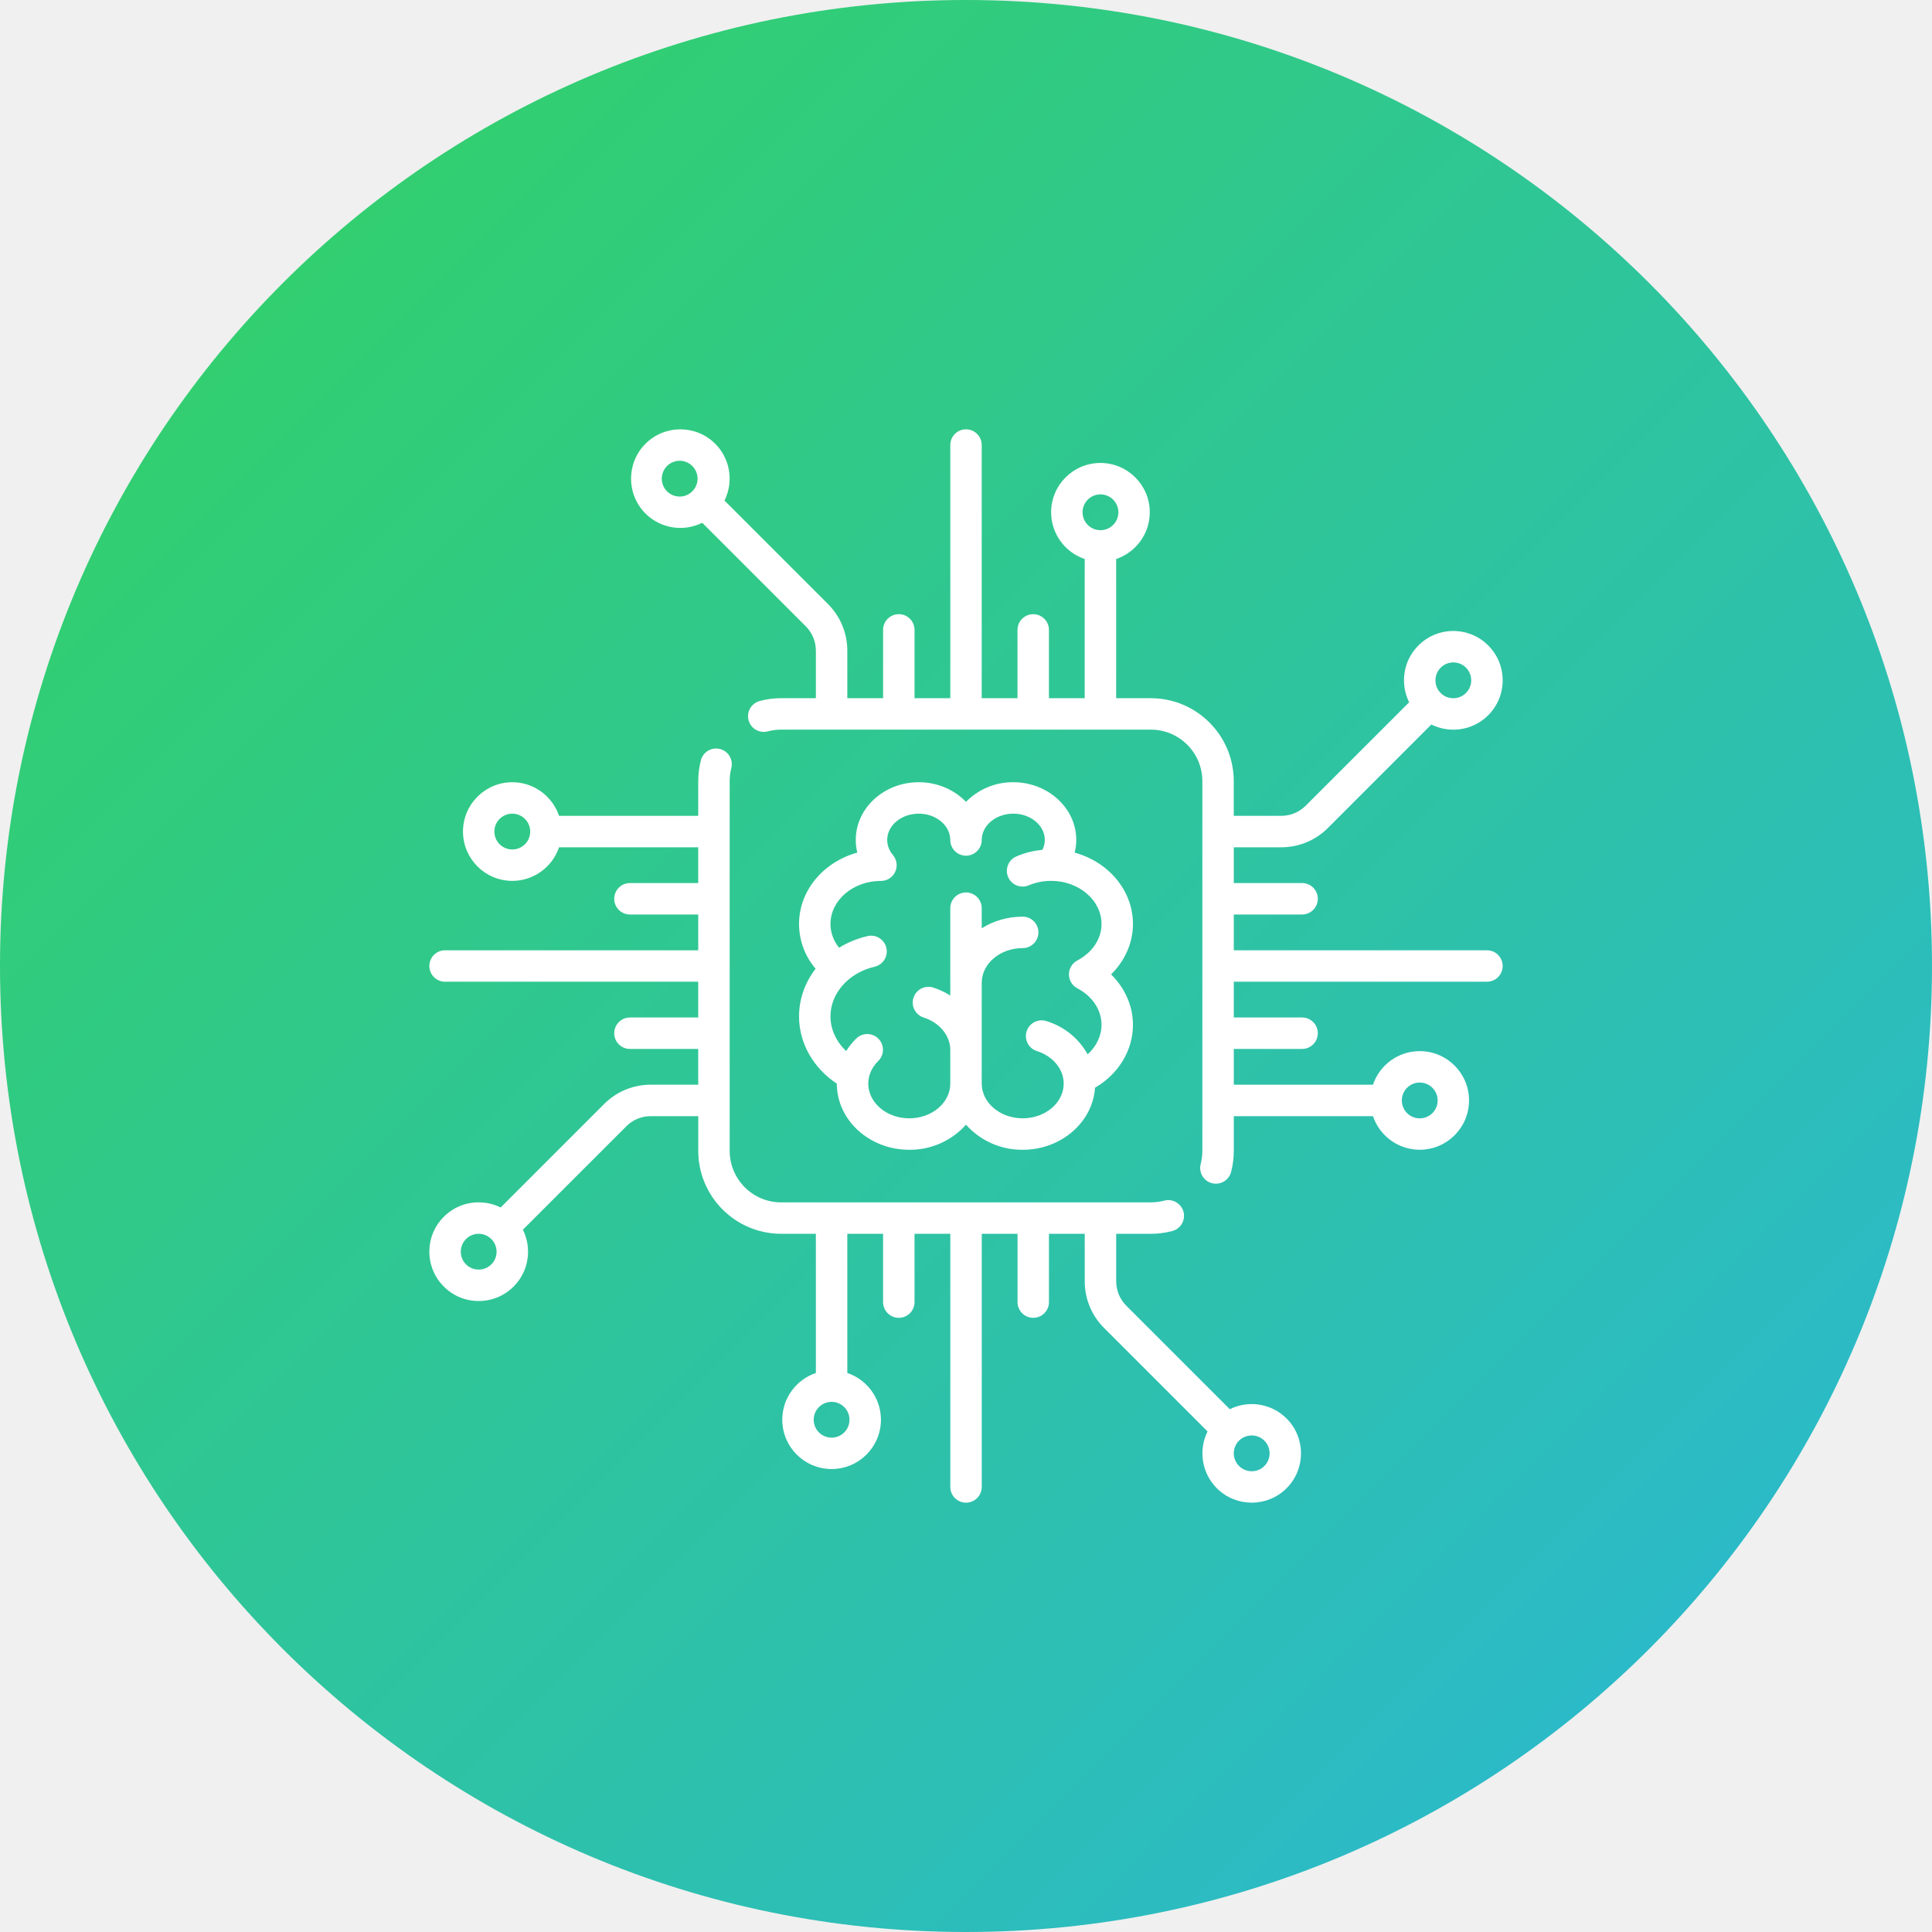
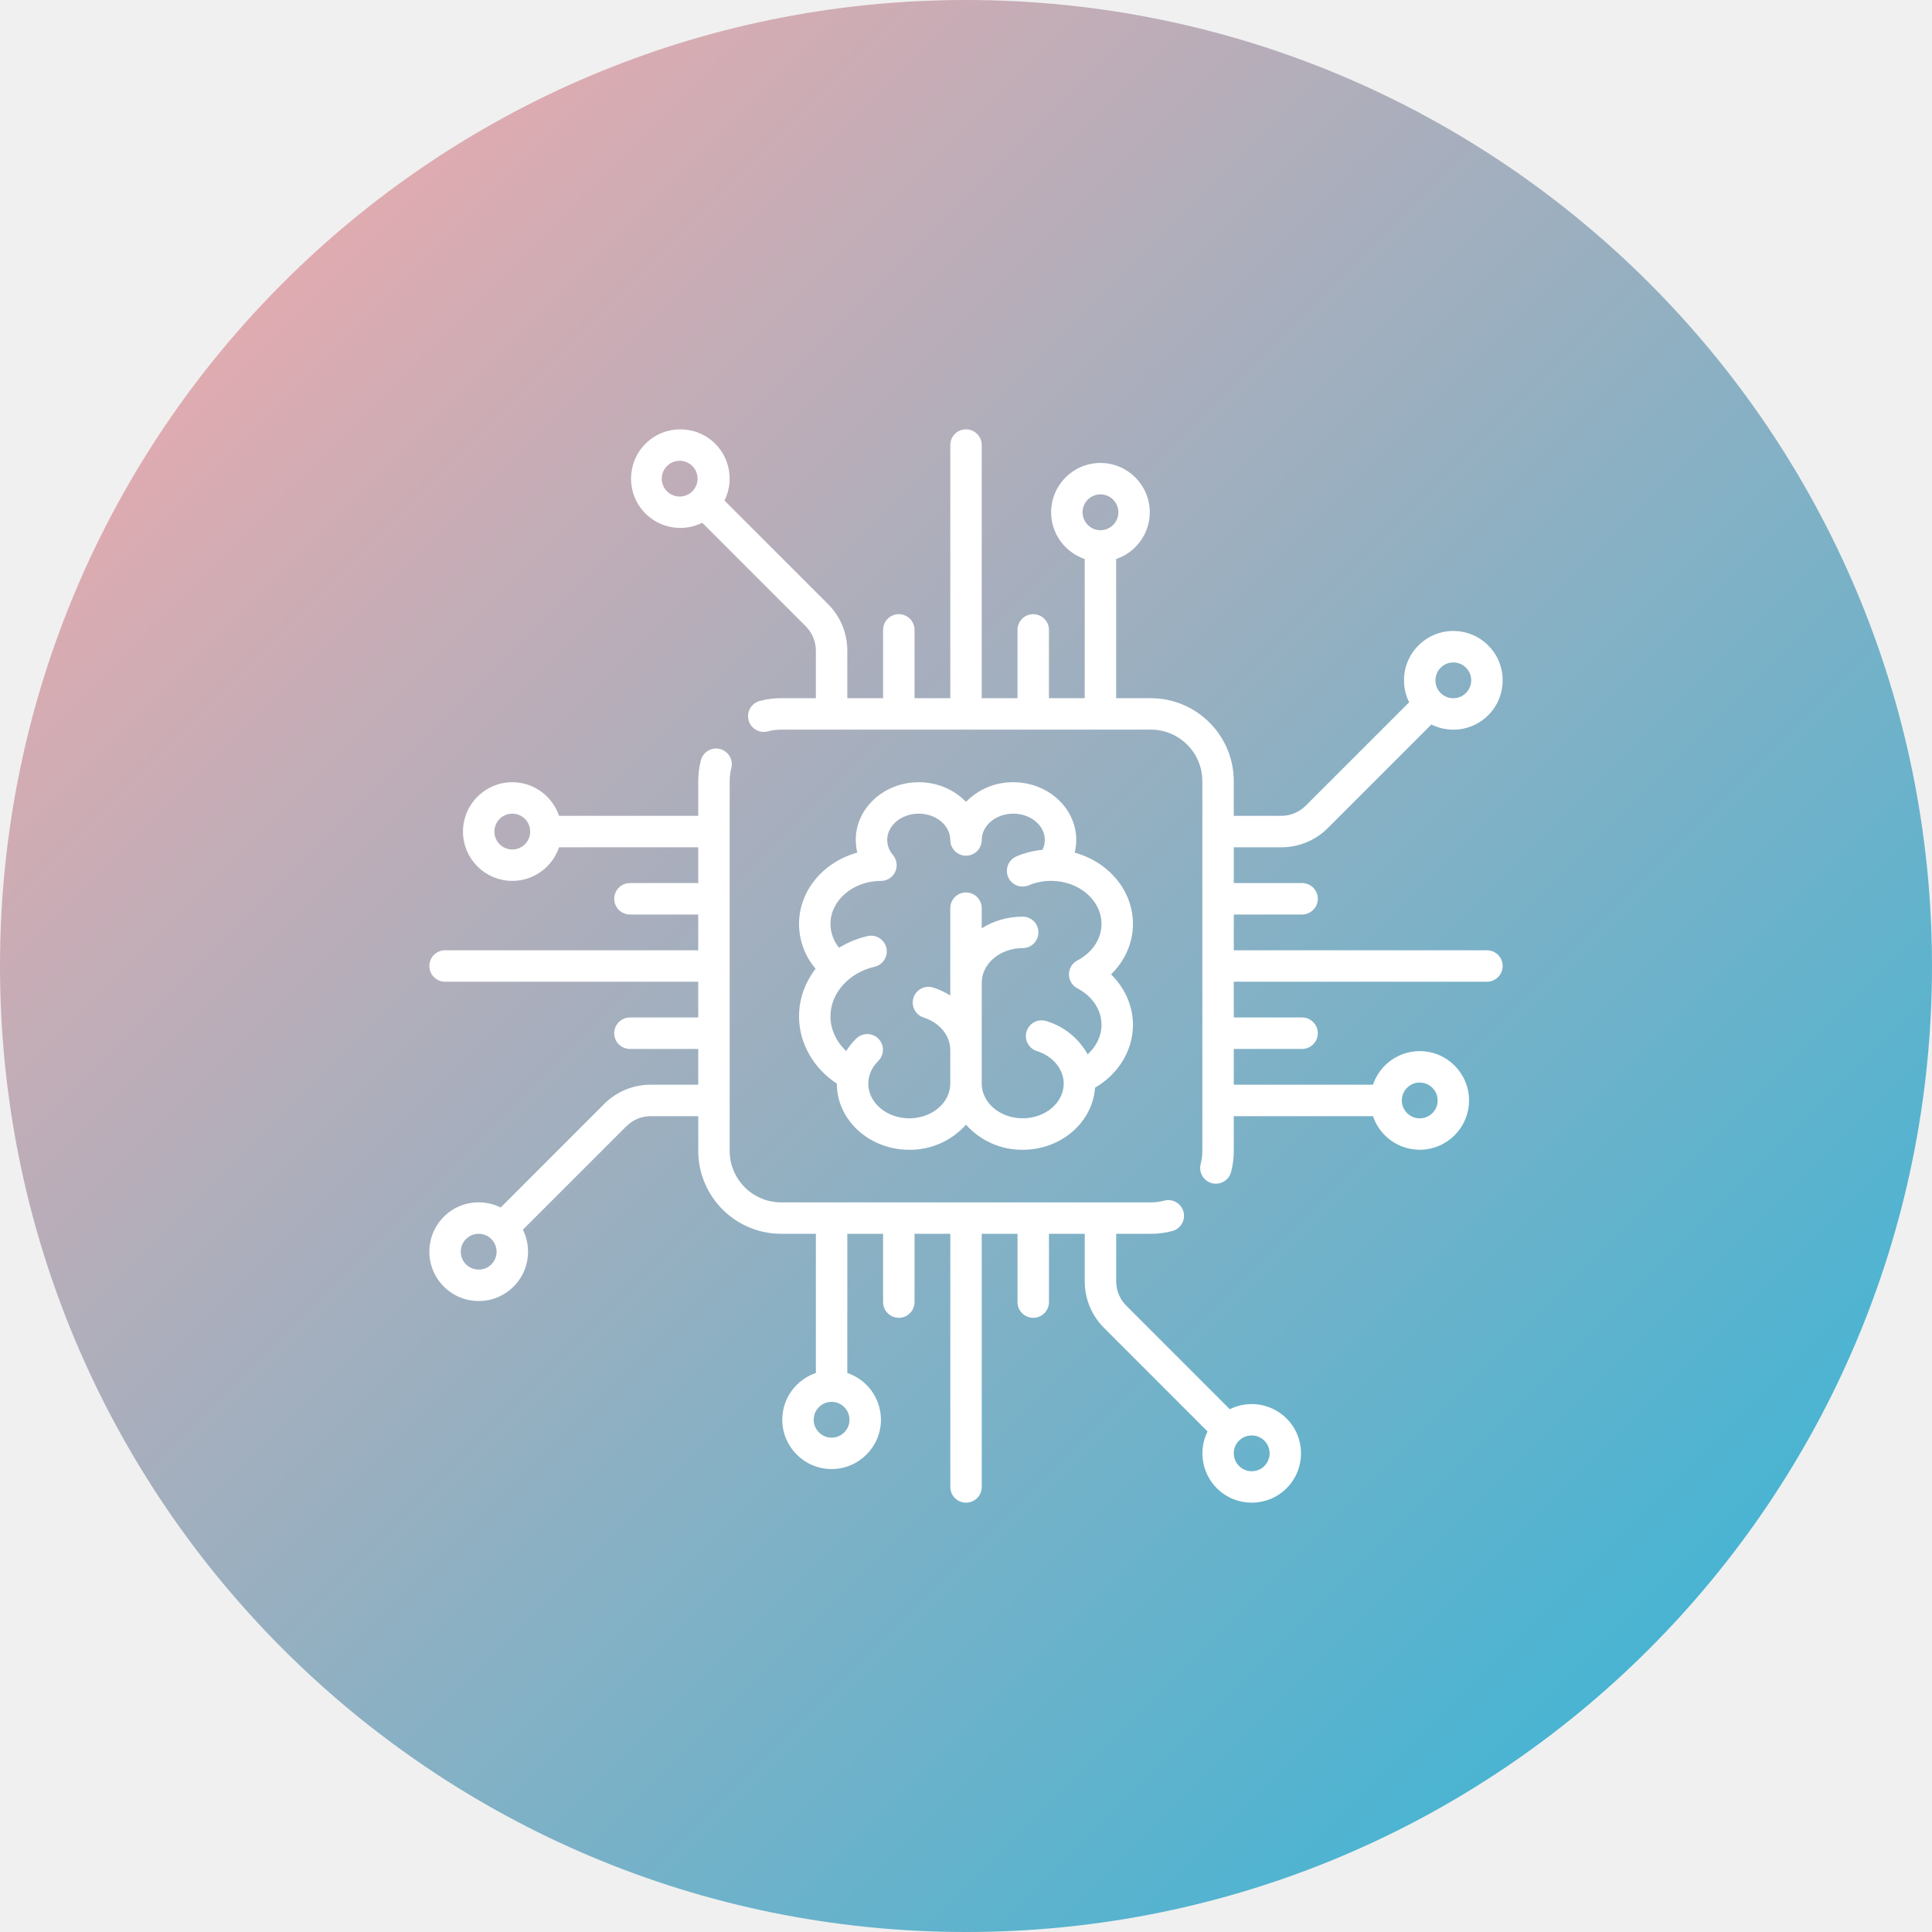
<svg xmlns="http://www.w3.org/2000/svg" width="72" height="72">
  <defs>
    <linearGradient id="a" x1="0%" x2="99.58%" y1="0%" y2="99.58%">
-       <stop offset="0%" stop-color="#33D35E" />
+       <stop offset="0%" stop-color="rgb(255, 169, 169)" />
      <stop offset="100%" stop-color="#2AB6D9" />
    </linearGradient>
  </defs>
  <g fill="none" fill-rule="evenodd">
    <circle cx="36" cy="36" r="36" fill="url(#a)" />
    <path fill="#FFF" fill-rule="nonzero" d="M26.118 28.339a.586.586 0 111.135.292c-.04.156-.06.317-.06.48V42.89c0 1.058.86 1.919 1.918 1.919H42.89c.163 0 .324-.02.48-.06a.586.586 0 11.292 1.134 3.102 3.102 0 01-.772.098h-1.293v1.767c0 .345.134.67.379.914l3.855 3.855a1.84 1.84 0 012.116.346 1.84 1.84 0 010 2.6c-.358.358-.829.537-1.3.537-.47 0-.941-.18-1.3-.538a1.84 1.84 0 01-.345-2.116l-3.855-3.855a2.448 2.448 0 01-.722-1.743V45.98h-1.333v2.545a.586.586 0 01-1.172 0V45.98h-1.333v9.434a.586.586 0 01-1.172 0V45.98h-1.333v2.545a.586.586 0 01-1.172 0V45.98h-1.333v5.187a1.841 1.841 0 011.253 1.742 1.84 1.84 0 01-1.839 1.838 1.84 1.84 0 01-1.838-1.838c0-.809.525-1.497 1.252-1.742V45.98h-1.293a3.094 3.094 0 01-3.09-3.091v-1.293h-1.768c-.345 0-.67.134-.914.379l-3.854 3.853c.125.251.192.53.192.818 0 .492-.191.953-.538 1.3a1.827 1.827 0 01-1.3.539c-.492 0-.953-.191-1.3-.539a1.827 1.827 0 01-.539-1.3c0-.49.191-.952.538-1.3a1.827 1.827 0 011.3-.538c.29 0 .567.067.819.192l3.853-3.854a2.448 2.448 0 011.743-.722h1.767v-1.333h-2.545a.586.586 0 010-1.172h2.545v-1.333h-9.434a.586.586 0 010-1.172h9.434v-1.333h-2.545a.586.586 0 010-1.172h2.545v-1.333h-5.187a1.841 1.841 0 01-1.742 1.252 1.84 1.84 0 01-1.838-1.838 1.84 1.84 0 011.838-1.839c.809 0 1.497.526 1.742 1.253h5.187v-1.293c0-.261.033-.521.098-.772zm20.528 25.156a.665.665 0 00-.47 1.138.667.667 0 10.47-1.138zM30.99 52.243a.667.667 0 10.002 1.334.667.667 0 00-.002-1.334zM17.838 45.98a.662.662 0 00-.47.195.662.662 0 00-.196.471.662.662 0 00.667.667.662.662 0 00.667-.667.662.662 0 00-.196-.47.662.662 0 00-.472-.196zM36 16c.324 0 .586.262.586.586v9.434h1.333v-2.545a.586.586 0 011.172 0v2.545h1.333v-5.187a1.841 1.841 0 01-1.252-1.742 1.84 1.84 0 011.838-1.838 1.84 1.84 0 011.839 1.838c0 .809-.526 1.497-1.253 1.742v5.187h1.293a3.094 3.094 0 013.09 3.091v1.293h1.768c.345 0 .67-.135.914-.379l3.854-3.853a1.83 1.83 0 01-.192-.818c0-.492.191-.953.539-1.3a1.827 1.827 0 011.3-.539c.49 0 .952.191 1.3.539.347.347.538.809.538 1.3 0 .49-.191.952-.538 1.3a1.827 1.827 0 01-1.3.538 1.83 1.83 0 01-.819-.192l-3.853 3.854a2.448 2.448 0 01-1.743.722H45.98v1.333h2.545a.586.586 0 010 1.172H45.98v1.333h9.434a.586.586 0 110 1.172H45.98v1.333h2.545a.586.586 0 010 1.172H45.98v1.333h5.187a1.841 1.841 0 011.742-1.252 1.84 1.84 0 011.838 1.838 1.84 1.84 0 01-1.838 1.838 1.841 1.841 0 01-1.742-1.252H45.98v1.293a3.1 3.1 0 01-.097.771.586.586 0 11-1.135-.291c.04-.156.06-.317.06-.48V29.11c0-1.058-.861-1.919-1.92-1.919H29.112c-.163 0-.324.02-.48.06a.586.586 0 11-.292-1.134c.251-.065.51-.098.772-.098h1.293v-1.767c0-.345-.134-.67-.379-.914l-3.855-3.855a1.841 1.841 0 01-2.116-.345 1.84 1.84 0 010-2.6 1.84 1.84 0 012.6 0 1.84 1.84 0 01.345 2.116l3.855 3.855c.466.466.722 1.085.722 1.743v1.767h1.333v-2.545a.586.586 0 011.172 0v2.545h1.333v-9.434c0-.324.262-.586.586-.586zm1.761 13.151c1.295 0 2.348.966 2.348 2.152a2 2 0 01-.058.472c1.255.345 2.171 1.406 2.171 2.66 0 .702-.3 1.372-.815 1.878.516.507.815 1.177.815 1.879 0 .955-.544 1.84-1.414 2.344-.087 1.288-1.262 2.313-2.694 2.313A2.796 2.796 0 0136 41.914a2.796 2.796 0 01-2.114.935c-1.488 0-2.7-1.106-2.7-2.465-.876-.579-1.408-1.509-1.408-2.505 0-.655.226-1.27.617-1.777a2.573 2.573 0 01-.617-1.668c0-1.253.916-2.314 2.171-2.66a2 2 0 01-.058-.47c0-1.187 1.053-2.153 2.348-2.153.7 0 1.33.284 1.761.732a2.437 2.437 0 011.761-.732zm0 1.172c-.648 0-1.175.44-1.175.98a.586.586 0 01-1.172 0c0-.54-.527-.98-1.175-.98-.649 0-1.176.44-1.176.98a.87.87 0 00.215.562v.001l.029.037.008.01.013.022a.586.586 0 01-.497.895l-.016-.001c-1.03.006-1.865.724-1.866 1.605 0 .319.112.625.32.886a3.57 3.57 0 011.075-.438.586.586 0 01.262 1.142c-.975.224-1.657.987-1.657 1.855 0 .481.216.942.586 1.292.1-.163.222-.315.362-.455a.586.586 0 11.826.831c-.235.234-.365.531-.365.837 0 .713.686 1.293 1.528 1.293.843 0 1.528-.58 1.528-1.293V39.13c0-.537-.401-1.025-.999-1.212a.586.586 0 01.351-1.118c.234.073.45.175.648.3v-3.254a.586.586 0 011.172 0v.749c.434-.274.96-.434 1.527-.434a.586.586 0 010 1.172c-.842 0-1.527.58-1.527 1.292v3.758c0 .713.685 1.293 1.527 1.293.843 0 1.528-.58 1.528-1.293 0-.538-.401-1.025-.999-1.213a.586.586 0 11.352-1.118 2.63 2.63 0 011.54 1.24c.324-.294.516-.688.516-1.101 0-.554-.337-1.063-.901-1.36a.586.586 0 010-1.037c.564-.298.901-.807.901-1.36 0-.882-.835-1.6-1.865-1.606h-.024a2.118 2.118 0 00-.819.164.586.586 0 11-.455-1.08c.306-.13.628-.21.962-.241a.824.824 0 00.088-.369c0-.54-.528-.98-1.176-.98zm15.148 10.02a.667.667 0 10.001 1.335.667.667 0 000-1.334zm-33.818-10.02a.667.667 0 10.001 1.335.667.667 0 00-.001-1.335zm35.07-5.636a.662.662 0 00-.47.195.662.662 0 00-.196.472.662.662 0 00.667.667c.178 0 .345-.07.47-.196a.662.662 0 00.196-.471.662.662 0 00-.195-.472.662.662 0 00-.471-.195zm-13.15-6.263a.667.667 0 100 1.335.667.667 0 000-1.335zm-15.657-1.252a.667.667 0 10.002 1.333.667.667 0 00-.002-1.333z" />
  </g>
</svg>
